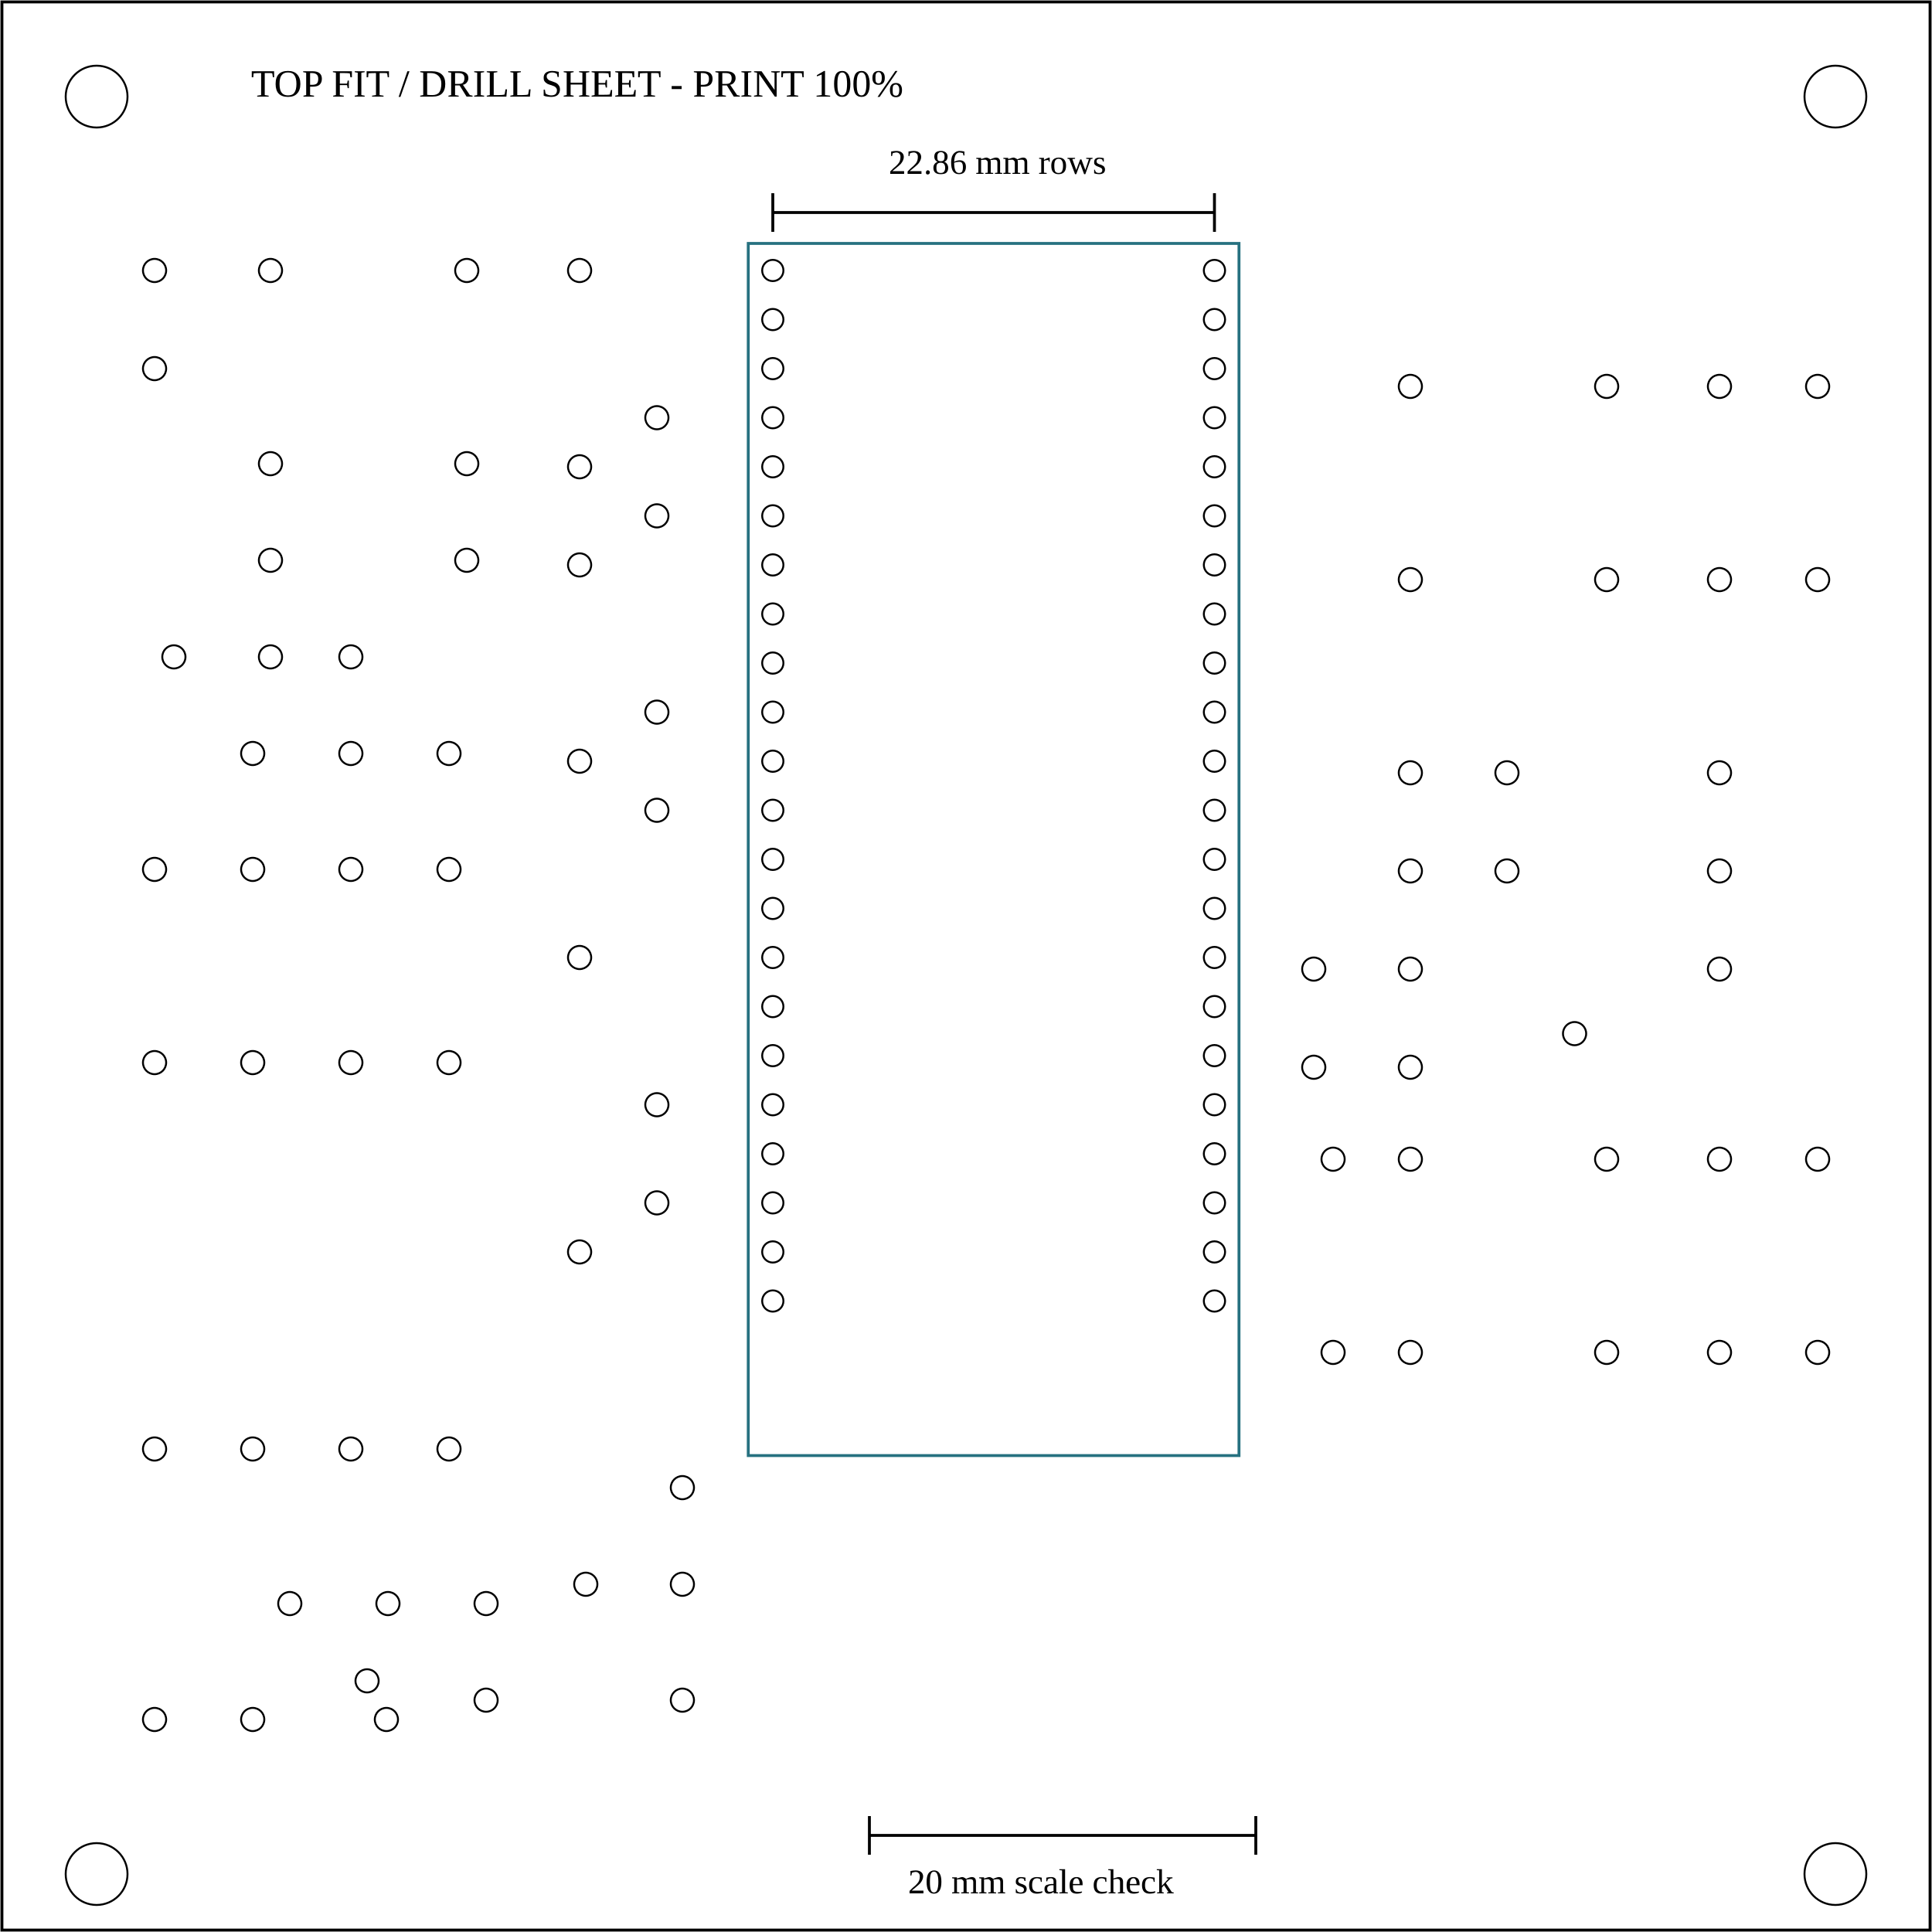
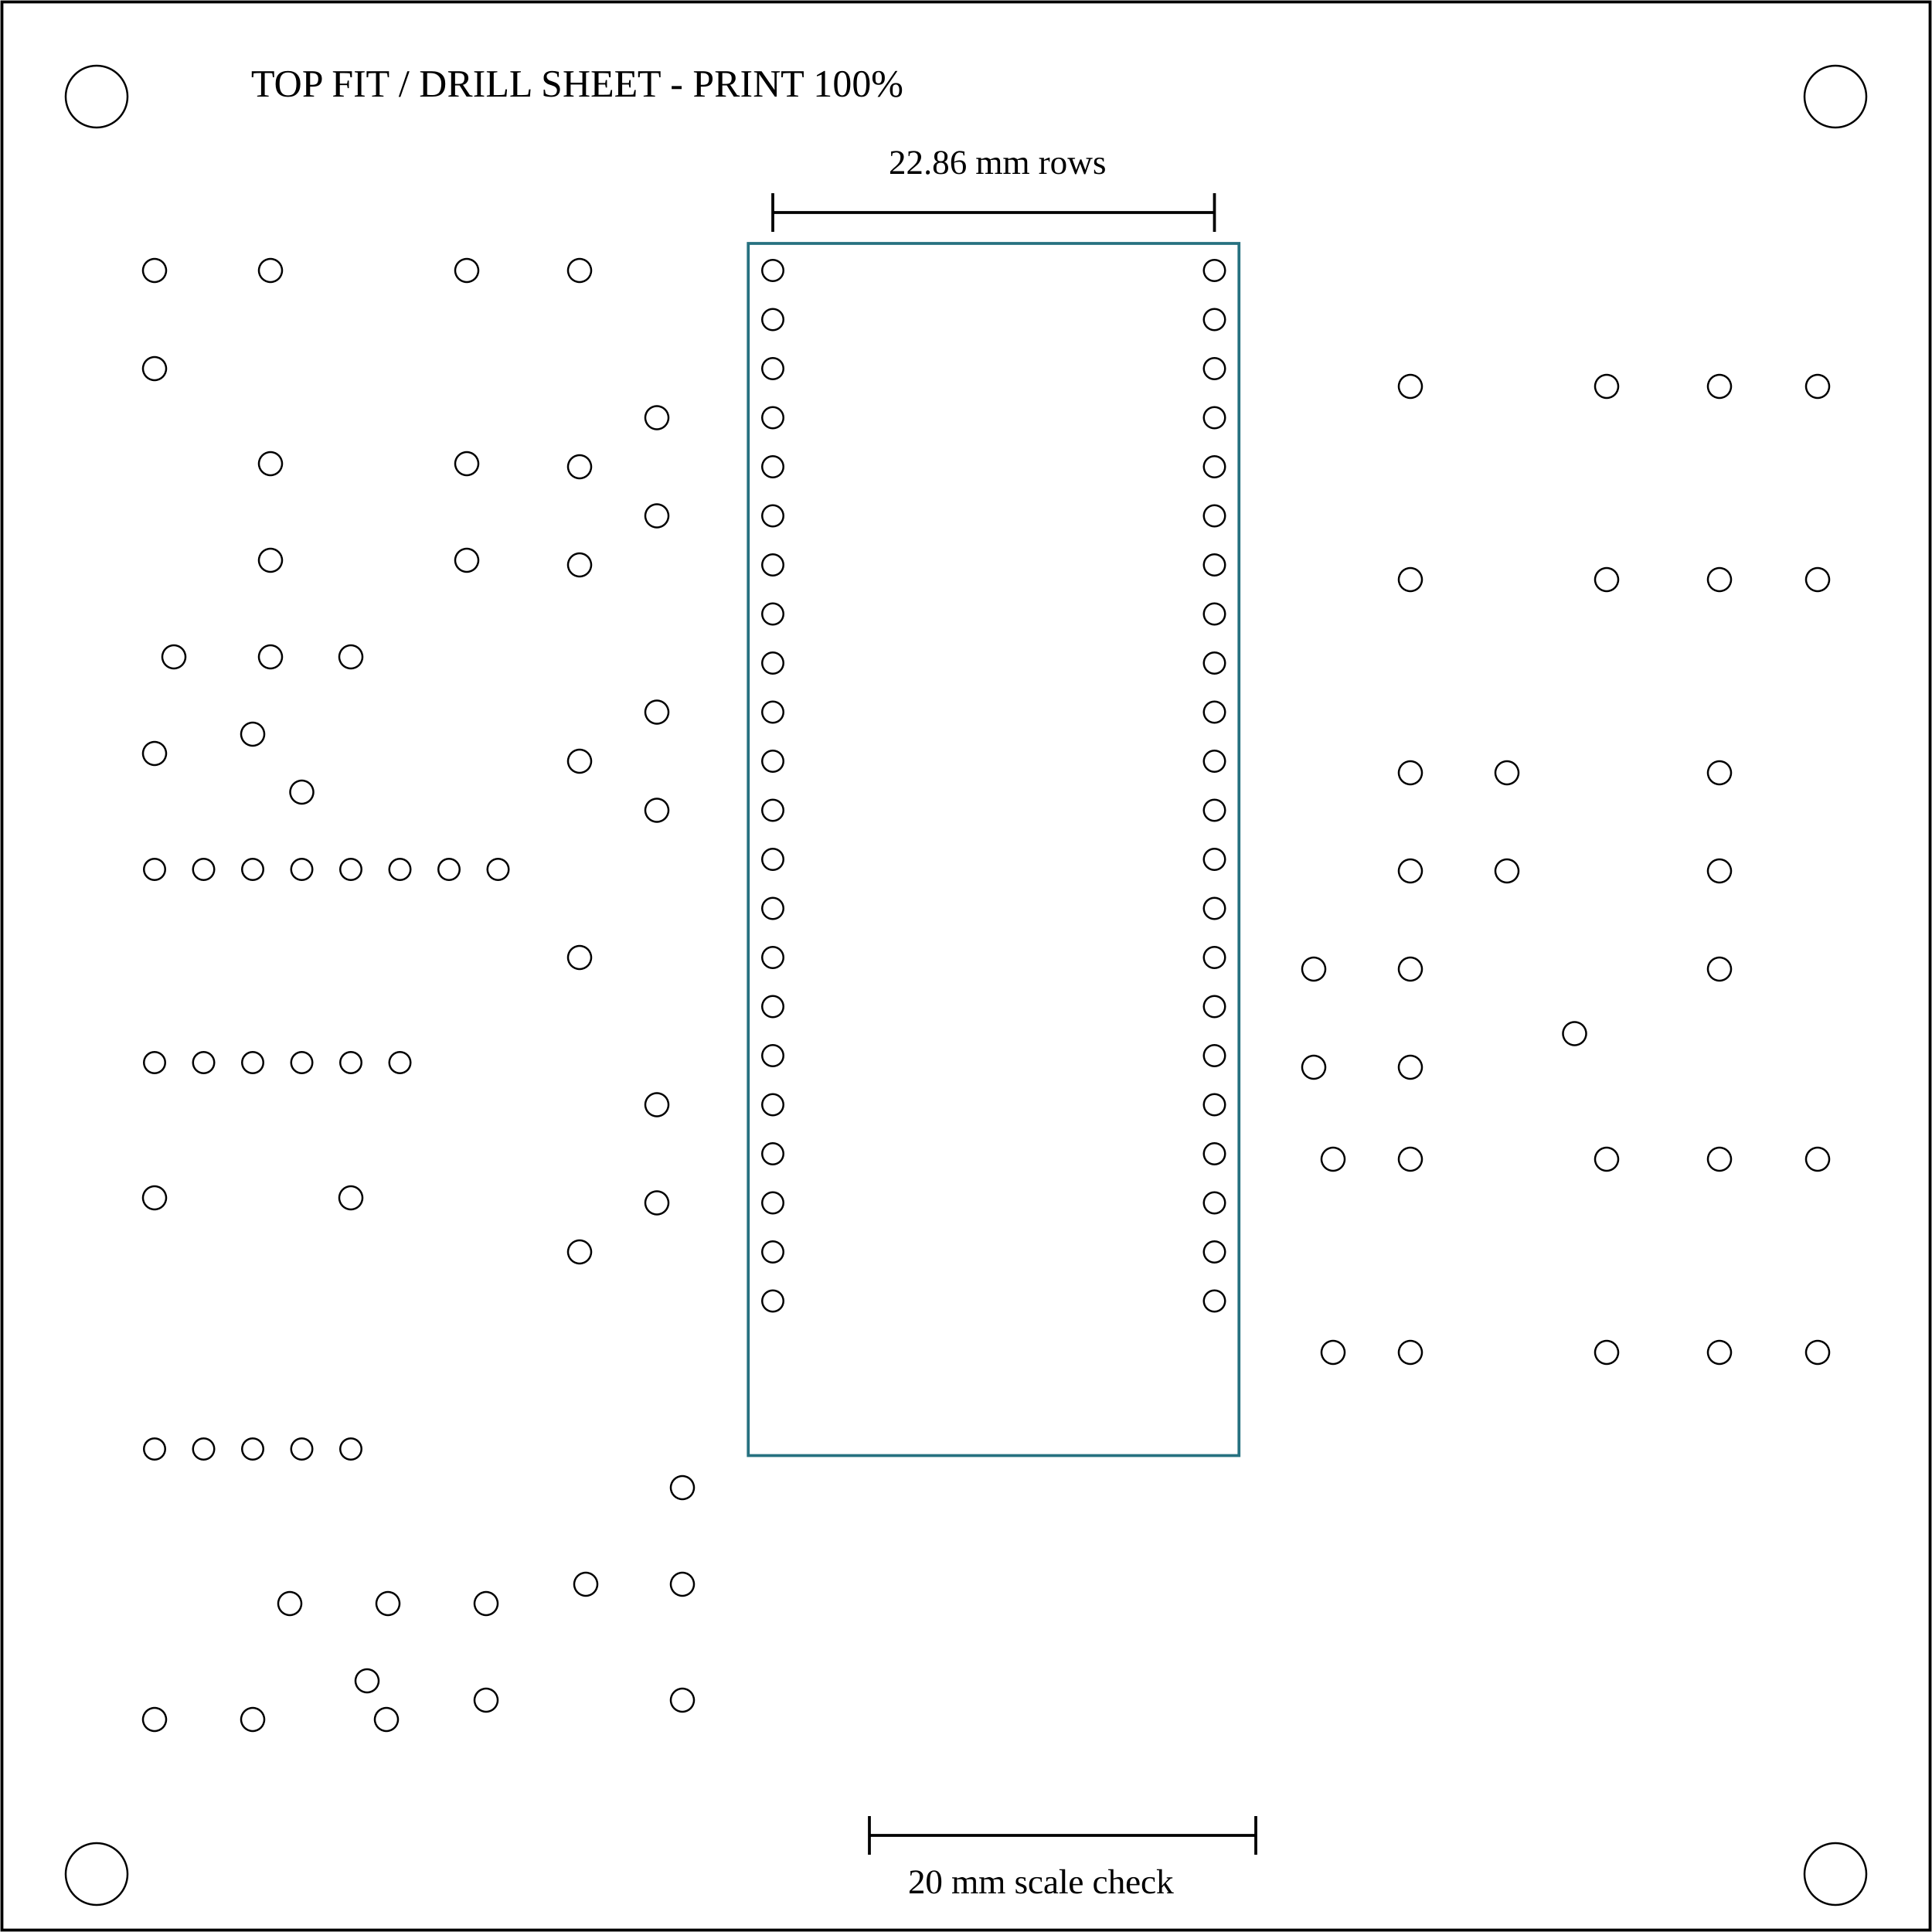
<svg xmlns="http://www.w3.org/2000/svg" width="100mm" height="100mm" viewBox="0 0 100 100">
  <rect x=".1" y=".1" width="99.8" height="99.8" fill="white" stroke="black" stroke-width=".15" />
  <rect x="38.73" y="12.6" width="25.4" height="62.74" fill="none" stroke="#267180" stroke-width=".15" />
  <circle cx="40" cy="14.0" r="0.55" fill="none" stroke="black" stroke-width=".1" />
  <circle cx="40" cy="16.54" r="0.55" fill="none" stroke="black" stroke-width=".1" />
  <circle cx="40" cy="19.08" r="0.55" fill="none" stroke="black" stroke-width=".1" />
  <circle cx="40" cy="21.62" r="0.55" fill="none" stroke="black" stroke-width=".1" />
  <circle cx="40" cy="24.16" r="0.55" fill="none" stroke="black" stroke-width=".1" />
  <circle cx="40" cy="26.7" r="0.55" fill="none" stroke="black" stroke-width=".1" />
  <circle cx="40" cy="29.24" r="0.55" fill="none" stroke="black" stroke-width=".1" />
  <circle cx="40" cy="31.78" r="0.55" fill="none" stroke="black" stroke-width=".1" />
  <circle cx="40" cy="34.32" r="0.55" fill="none" stroke="black" stroke-width=".1" />
  <circle cx="40" cy="36.86" r="0.55" fill="none" stroke="black" stroke-width=".1" />
  <circle cx="40" cy="39.4" r="0.55" fill="none" stroke="black" stroke-width=".1" />
  <circle cx="40" cy="41.94" r="0.55" fill="none" stroke="black" stroke-width=".1" />
  <circle cx="40" cy="44.48" r="0.55" fill="none" stroke="black" stroke-width=".1" />
  <circle cx="40" cy="47.02" r="0.55" fill="none" stroke="black" stroke-width=".1" />
  <circle cx="40" cy="49.56" r="0.55" fill="none" stroke="black" stroke-width=".1" />
  <circle cx="40" cy="52.1" r="0.55" fill="none" stroke="black" stroke-width=".1" />
  <circle cx="40" cy="54.64" r="0.55" fill="none" stroke="black" stroke-width=".1" />
  <circle cx="40" cy="57.18" r="0.55" fill="none" stroke="black" stroke-width=".1" />
  <circle cx="40" cy="59.72" r="0.55" fill="none" stroke="black" stroke-width=".1" />
  <circle cx="40" cy="62.26" r="0.55" fill="none" stroke="black" stroke-width=".1" />
  <circle cx="40" cy="64.8" r="0.55" fill="none" stroke="black" stroke-width=".1" />
  <circle cx="40" cy="67.34" r="0.55" fill="none" stroke="black" stroke-width=".1" />
  <circle cx="62.86" cy="14.0" r="0.55" fill="none" stroke="black" stroke-width=".1" />
  <circle cx="62.86" cy="16.54" r="0.55" fill="none" stroke="black" stroke-width=".1" />
  <circle cx="62.86" cy="19.08" r="0.55" fill="none" stroke="black" stroke-width=".1" />
  <circle cx="62.86" cy="21.62" r="0.55" fill="none" stroke="black" stroke-width=".1" />
  <circle cx="62.86" cy="24.16" r="0.55" fill="none" stroke="black" stroke-width=".1" />
  <circle cx="62.86" cy="26.7" r="0.55" fill="none" stroke="black" stroke-width=".1" />
  <circle cx="62.86" cy="29.24" r="0.55" fill="none" stroke="black" stroke-width=".1" />
  <circle cx="62.86" cy="31.78" r="0.55" fill="none" stroke="black" stroke-width=".1" />
  <circle cx="62.86" cy="34.32" r="0.55" fill="none" stroke="black" stroke-width=".1" />
  <circle cx="62.86" cy="36.86" r="0.55" fill="none" stroke="black" stroke-width=".1" />
  <circle cx="62.86" cy="39.4" r="0.55" fill="none" stroke="black" stroke-width=".1" />
  <circle cx="62.86" cy="41.94" r="0.55" fill="none" stroke="black" stroke-width=".1" />
  <circle cx="62.86" cy="44.48" r="0.55" fill="none" stroke="black" stroke-width=".1" />
  <circle cx="62.86" cy="47.02" r="0.55" fill="none" stroke="black" stroke-width=".1" />
  <circle cx="62.86" cy="49.56" r="0.55" fill="none" stroke="black" stroke-width=".1" />
  <circle cx="62.86" cy="52.1" r="0.55" fill="none" stroke="black" stroke-width=".1" />
  <circle cx="62.86" cy="54.64" r="0.55" fill="none" stroke="black" stroke-width=".1" />
  <circle cx="62.86" cy="57.18" r="0.55" fill="none" stroke="black" stroke-width=".1" />
  <circle cx="62.86" cy="59.72" r="0.55" fill="none" stroke="black" stroke-width=".1" />
  <circle cx="62.86" cy="62.26" r="0.55" fill="none" stroke="black" stroke-width=".1" />
  <circle cx="62.86" cy="64.8" r="0.55" fill="none" stroke="black" stroke-width=".1" />
  <circle cx="62.86" cy="67.34" r="0.55" fill="none" stroke="black" stroke-width=".1" />
  <circle cx="8" cy="89" r="0.6" fill="none" stroke="black" stroke-width=".1" />
  <circle cx="13.08" cy="89" r="0.6" fill="none" stroke="black" stroke-width=".1" />
-   <circle cx="8" cy="45" r="0.6" fill="none" stroke="black" stroke-width=".1" />
-   <circle cx="13.08" cy="45" r="0.6" fill="none" stroke="black" stroke-width=".1" />
-   <circle cx="18.16" cy="45" r="0.6" fill="none" stroke="black" stroke-width=".1" />
-   <circle cx="23.24" cy="45" r="0.6" fill="none" stroke="black" stroke-width=".1" />
-   <circle cx="8" cy="55" r="0.6" fill="none" stroke="black" stroke-width=".1" />
-   <circle cx="13.08" cy="55" r="0.6" fill="none" stroke="black" stroke-width=".1" />
-   <circle cx="18.16" cy="55" r="0.6" fill="none" stroke="black" stroke-width=".1" />
-   <circle cx="23.24" cy="55" r="0.6" fill="none" stroke="black" stroke-width=".1" />
-   <circle cx="8" cy="75" r="0.6" fill="none" stroke="black" stroke-width=".1" />
-   <circle cx="13.08" cy="75" r="0.6" fill="none" stroke="black" stroke-width=".1" />
-   <circle cx="18.16" cy="75" r="0.6" fill="none" stroke="black" stroke-width=".1" />
-   <circle cx="23.24" cy="75" r="0.6" fill="none" stroke="black" stroke-width=".1" />
+   <circle cx="8.0" cy="45" r="0.55" fill="none" stroke="black" stroke-width=".1" />
+   <circle cx="10.54" cy="45" r="0.55" fill="none" stroke="black" stroke-width=".1" />
+   <circle cx="13.08" cy="45" r="0.55" fill="none" stroke="black" stroke-width=".1" />
+   <circle cx="15.62" cy="45" r="0.55" fill="none" stroke="black" stroke-width=".1" />
+   <circle cx="18.16" cy="45" r="0.55" fill="none" stroke="black" stroke-width=".1" />
+   <circle cx="20.7" cy="45" r="0.55" fill="none" stroke="black" stroke-width=".1" />
+   <circle cx="23.24" cy="45" r="0.55" fill="none" stroke="black" stroke-width=".1" />
+   <circle cx="25.78" cy="45" r="0.55" fill="none" stroke="black" stroke-width=".1" />
+   <circle cx="8.0" cy="55" r="0.55" fill="none" stroke="black" stroke-width=".1" />
+   <circle cx="10.54" cy="55" r="0.55" fill="none" stroke="black" stroke-width=".1" />
+   <circle cx="13.08" cy="55" r="0.55" fill="none" stroke="black" stroke-width=".1" />
+   <circle cx="15.62" cy="55" r="0.55" fill="none" stroke="black" stroke-width=".1" />
+   <circle cx="18.16" cy="55" r="0.55" fill="none" stroke="black" stroke-width=".1" />
+   <circle cx="20.7" cy="55" r="0.55" fill="none" stroke="black" stroke-width=".1" />
+   <circle cx="8.0" cy="75" r="0.55" fill="none" stroke="black" stroke-width=".1" />
+   <circle cx="10.54" cy="75" r="0.55" fill="none" stroke="black" stroke-width=".1" />
+   <circle cx="13.08" cy="75" r="0.55" fill="none" stroke="black" stroke-width=".1" />
+   <circle cx="15.62" cy="75" r="0.55" fill="none" stroke="black" stroke-width=".1" />
+   <circle cx="18.16" cy="75" r="0.55" fill="none" stroke="black" stroke-width=".1" />
+   <circle cx="8" cy="62" r="0.6" fill="none" stroke="black" stroke-width=".1" />
+   <circle cx="18.16" cy="62" r="0.6" fill="none" stroke="black" stroke-width=".1" />
  <circle cx="8" cy="14" r="0.6" fill="none" stroke="black" stroke-width=".1" />
  <circle cx="8" cy="19.08" r="0.6" fill="none" stroke="black" stroke-width=".1" />
  <circle cx="14" cy="14" r="0.6" fill="none" stroke="black" stroke-width=".1" />
  <circle cx="24.16" cy="14" r="0.6" fill="none" stroke="black" stroke-width=".1" />
  <circle cx="14" cy="24" r="0.6" fill="none" stroke="black" stroke-width=".1" />
  <circle cx="24.16" cy="24" r="0.6" fill="none" stroke="black" stroke-width=".1" />
  <circle cx="24.16" cy="29" r="0.6" fill="none" stroke="black" stroke-width=".1" />
  <circle cx="14" cy="29" r="0.6" fill="none" stroke="black" stroke-width=".1" />
  <circle cx="14" cy="34" r="0.6" fill="none" stroke="black" stroke-width=".1" />
  <circle cx="9.0" cy="34" r="0.6" fill="none" stroke="black" stroke-width=".1" />
  <circle cx="73" cy="60" r="0.6" fill="none" stroke="black" stroke-width=".1" />
  <circle cx="83.16" cy="60" r="0.6" fill="none" stroke="black" stroke-width=".1" />
  <circle cx="89" cy="60" r="0.6" fill="none" stroke="black" stroke-width=".1" />
  <circle cx="94.08" cy="60" r="0.6" fill="none" stroke="black" stroke-width=".1" />
  <circle cx="73" cy="20" r="0.6" fill="none" stroke="black" stroke-width=".1" />
  <circle cx="83.16" cy="20" r="0.6" fill="none" stroke="black" stroke-width=".1" />
  <circle cx="89" cy="20" r="0.6" fill="none" stroke="black" stroke-width=".1" />
  <circle cx="94.08" cy="20" r="0.6" fill="none" stroke="black" stroke-width=".1" />
  <circle cx="73" cy="30" r="0.6" fill="none" stroke="black" stroke-width=".1" />
  <circle cx="83.16" cy="30" r="0.6" fill="none" stroke="black" stroke-width=".1" />
  <circle cx="89" cy="30" r="0.6" fill="none" stroke="black" stroke-width=".1" />
  <circle cx="94.08" cy="30" r="0.6" fill="none" stroke="black" stroke-width=".1" />
  <circle cx="73" cy="70" r="0.6" fill="none" stroke="black" stroke-width=".1" />
  <circle cx="83.16" cy="70" r="0.6" fill="none" stroke="black" stroke-width=".1" />
  <circle cx="89" cy="70" r="0.6" fill="none" stroke="black" stroke-width=".1" />
  <circle cx="94.08" cy="70" r="0.6" fill="none" stroke="black" stroke-width=".1" />
  <circle cx="89" cy="40" r="0.6" fill="none" stroke="black" stroke-width=".1" />
  <circle cx="89" cy="45.08" r="0.6" fill="none" stroke="black" stroke-width=".1" />
  <circle cx="89" cy="50.16" r="0.6" fill="none" stroke="black" stroke-width=".1" />
  <circle cx="73" cy="40" r="0.6" fill="none" stroke="black" stroke-width=".1" />
  <circle cx="73" cy="45.08" r="0.6" fill="none" stroke="black" stroke-width=".1" />
  <circle cx="73" cy="50.16" r="0.6" fill="none" stroke="black" stroke-width=".1" />
  <circle cx="73" cy="55.24" r="0.6" fill="none" stroke="black" stroke-width=".1" />
  <circle cx="15" cy="83" r="0.6" fill="none" stroke="black" stroke-width=".1" />
  <circle cx="20.08" cy="83" r="0.6" fill="none" stroke="black" stroke-width=".1" />
  <circle cx="25.16" cy="83" r="0.6" fill="none" stroke="black" stroke-width=".1" />
  <circle cx="25.16" cy="88" r="0.6" fill="none" stroke="black" stroke-width=".1" />
  <circle cx="35.32" cy="88" r="0.6" fill="none" stroke="black" stroke-width=".1" />
  <circle cx="35.32" cy="82" r="0.6" fill="none" stroke="black" stroke-width=".1" />
  <circle cx="30.32" cy="82" r="0.6" fill="none" stroke="black" stroke-width=".1" />
  <circle cx="30" cy="14.0" r="0.6" fill="none" stroke="black" stroke-width=".1" />
-   <circle cx="13.08" cy="39" r="0.6" fill="none" stroke="black" stroke-width=".1" />
+   <circle cx="8" cy="39" r="0.6" fill="none" stroke="black" stroke-width=".1" />
  <circle cx="34" cy="21.62" r="0.6" fill="none" stroke="black" stroke-width=".1" />
  <circle cx="18.16" cy="34" r="0.6" fill="none" stroke="black" stroke-width=".1" />
  <circle cx="30" cy="24.16" r="0.6" fill="none" stroke="black" stroke-width=".1" />
  <circle cx="35.32" cy="77" r="0.6" fill="none" stroke="black" stroke-width=".1" />
  <circle cx="34" cy="26.7" r="0.6" fill="none" stroke="black" stroke-width=".1" />
  <circle cx="68" cy="50.16" r="0.6" fill="none" stroke="black" stroke-width=".1" />
  <circle cx="30" cy="29.24" r="0.6" fill="none" stroke="black" stroke-width=".1" />
  <circle cx="68" cy="55.24" r="0.6" fill="none" stroke="black" stroke-width=".1" />
  <circle cx="34" cy="36.86" r="0.6" fill="none" stroke="black" stroke-width=".1" />
  <circle cx="78" cy="40" r="0.6" fill="none" stroke="black" stroke-width=".1" />
  <circle cx="30" cy="39.4" r="0.6" fill="none" stroke="black" stroke-width=".1" />
  <circle cx="78" cy="45.08" r="0.6" fill="none" stroke="black" stroke-width=".1" />
  <circle cx="34" cy="41.94" r="0.6" fill="none" stroke="black" stroke-width=".1" />
-   <circle cx="23.24" cy="39" r="0.6" fill="none" stroke="black" stroke-width=".1" />
+   <circle cx="13.08" cy="38" r="0.6" fill="none" stroke="black" stroke-width=".1" />
  <circle cx="30" cy="49.56" r="0.6" fill="none" stroke="black" stroke-width=".1" />
-   <circle cx="18.16" cy="39" r="0.6" fill="none" stroke="black" stroke-width=".1" />
+   <circle cx="15.62" cy="41" r="0.6" fill="none" stroke="black" stroke-width=".1" />
  <circle cx="34" cy="57.18" r="0.6" fill="none" stroke="black" stroke-width=".1" />
  <circle cx="69" cy="60" r="0.6" fill="none" stroke="black" stroke-width=".1" />
  <circle cx="34" cy="62.26" r="0.6" fill="none" stroke="black" stroke-width=".1" />
  <circle cx="69" cy="70" r="0.6" fill="none" stroke="black" stroke-width=".1" />
  <circle cx="30" cy="64.8" r="0.6" fill="none" stroke="black" stroke-width=".1" />
  <circle cx="20" cy="89" r="0.6" fill="none" stroke="black" stroke-width=".1" />
  <circle cx="19" cy="87" r="0.6" fill="none" stroke="black" stroke-width=".1" />
  <circle cx="81.5" cy="53.5" r="0.6" fill="none" stroke="black" stroke-width=".1" />
  <circle cx="5" cy="5" r="1.6" fill="none" stroke="black" stroke-width=".1" />
  <circle cx="95" cy="5" r="1.6" fill="none" stroke="black" stroke-width=".1" />
  <circle cx="5" cy="97" r="1.6" fill="none" stroke="black" stroke-width=".1" />
  <circle cx="95" cy="97" r="1.6" fill="none" stroke="black" stroke-width=".1" />
  <path d="M40,11 H62.86 M40,10 V12 M62.86,10 V12 M45,95 H65 M45,94 V96 M65,94 V96" stroke="black" stroke-width=".15" />
  <text x="46" y="9" font-size="1.8">22.86 mm rows</text>
  <text x="47" y="98" font-size="1.8">20 mm scale check</text>
  <text x="13" y="5" font-size="2">TOP FIT / DRILL SHEET - PRINT 100%</text>
</svg>
